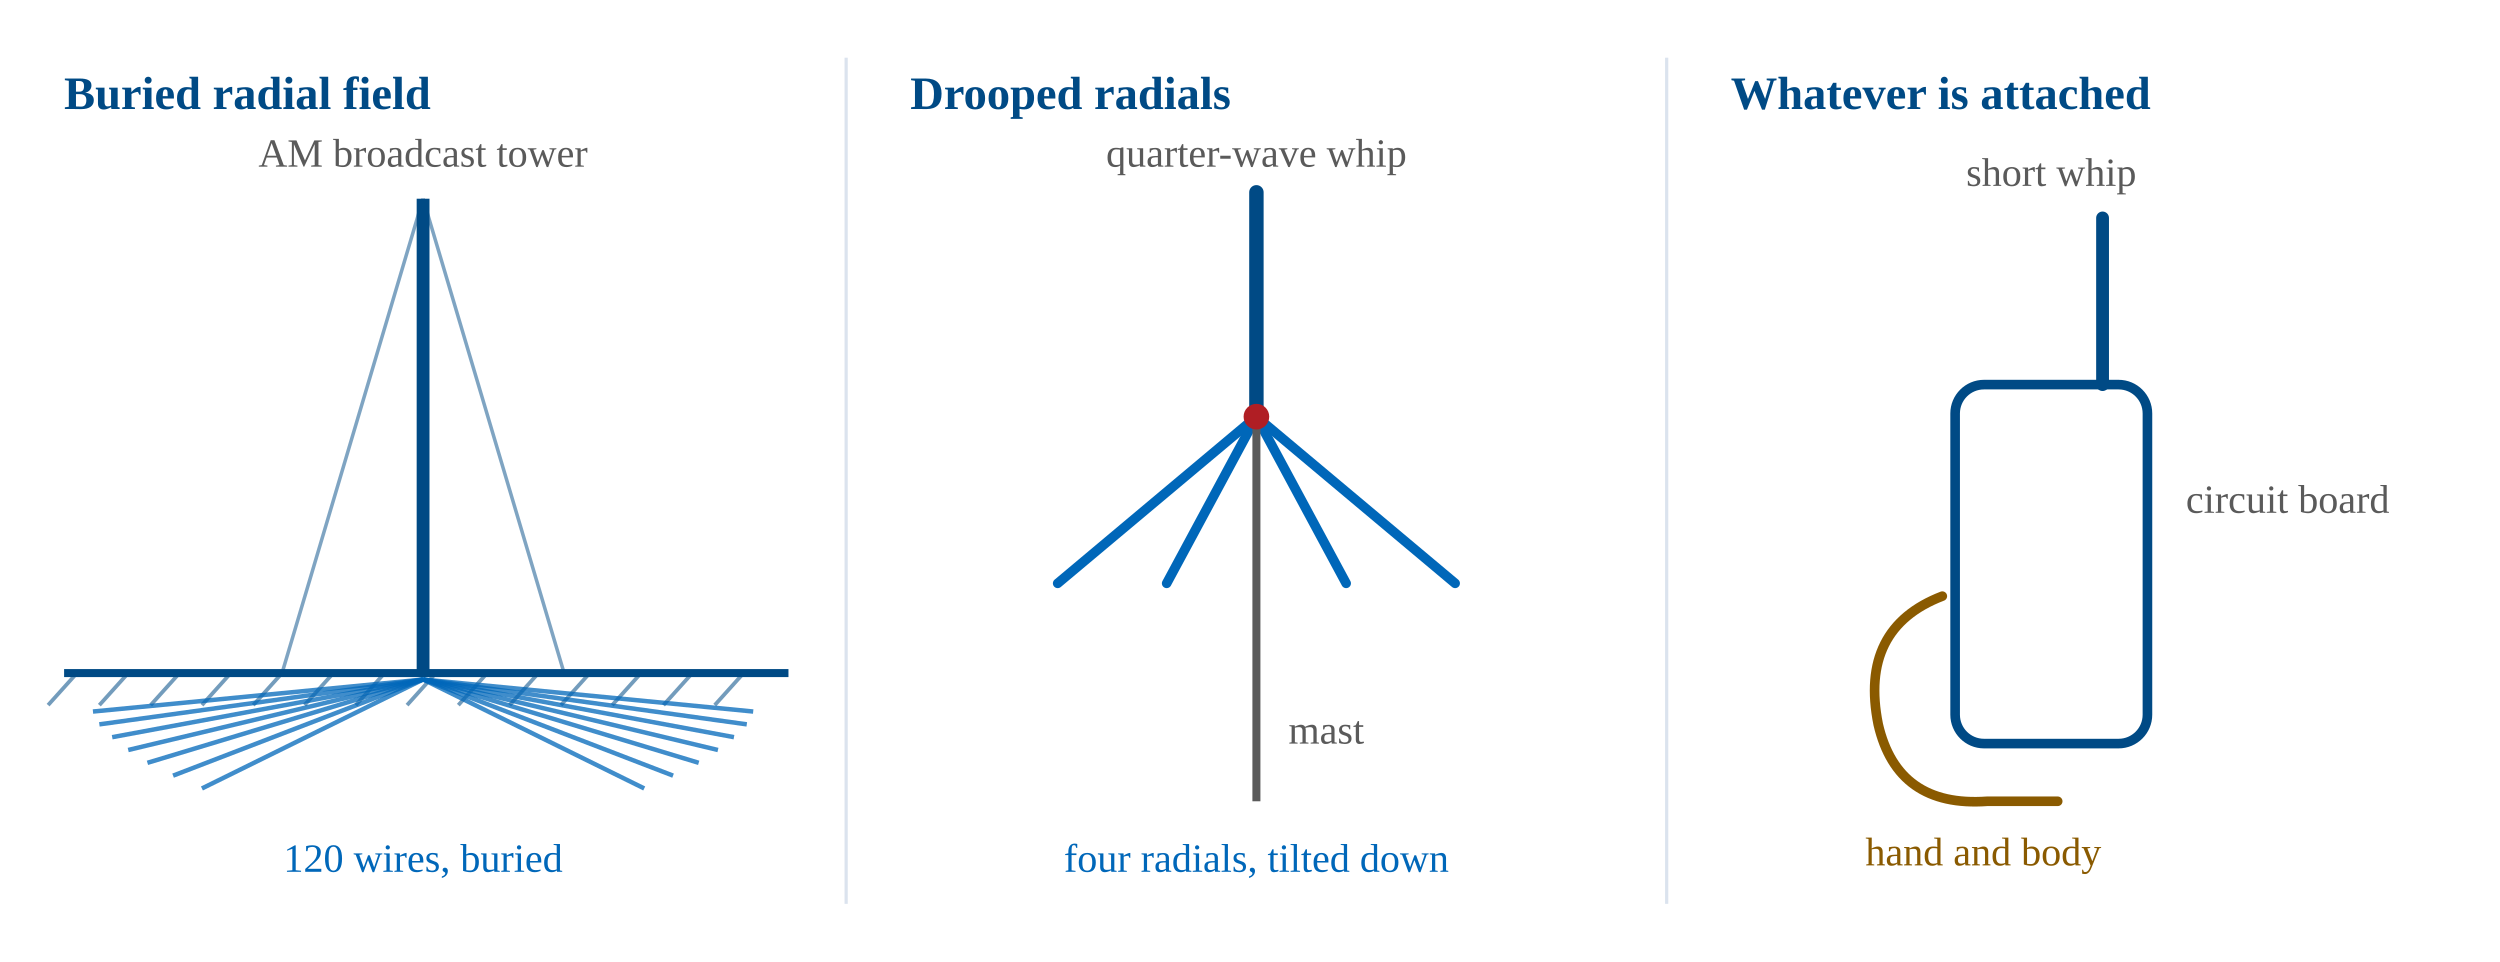
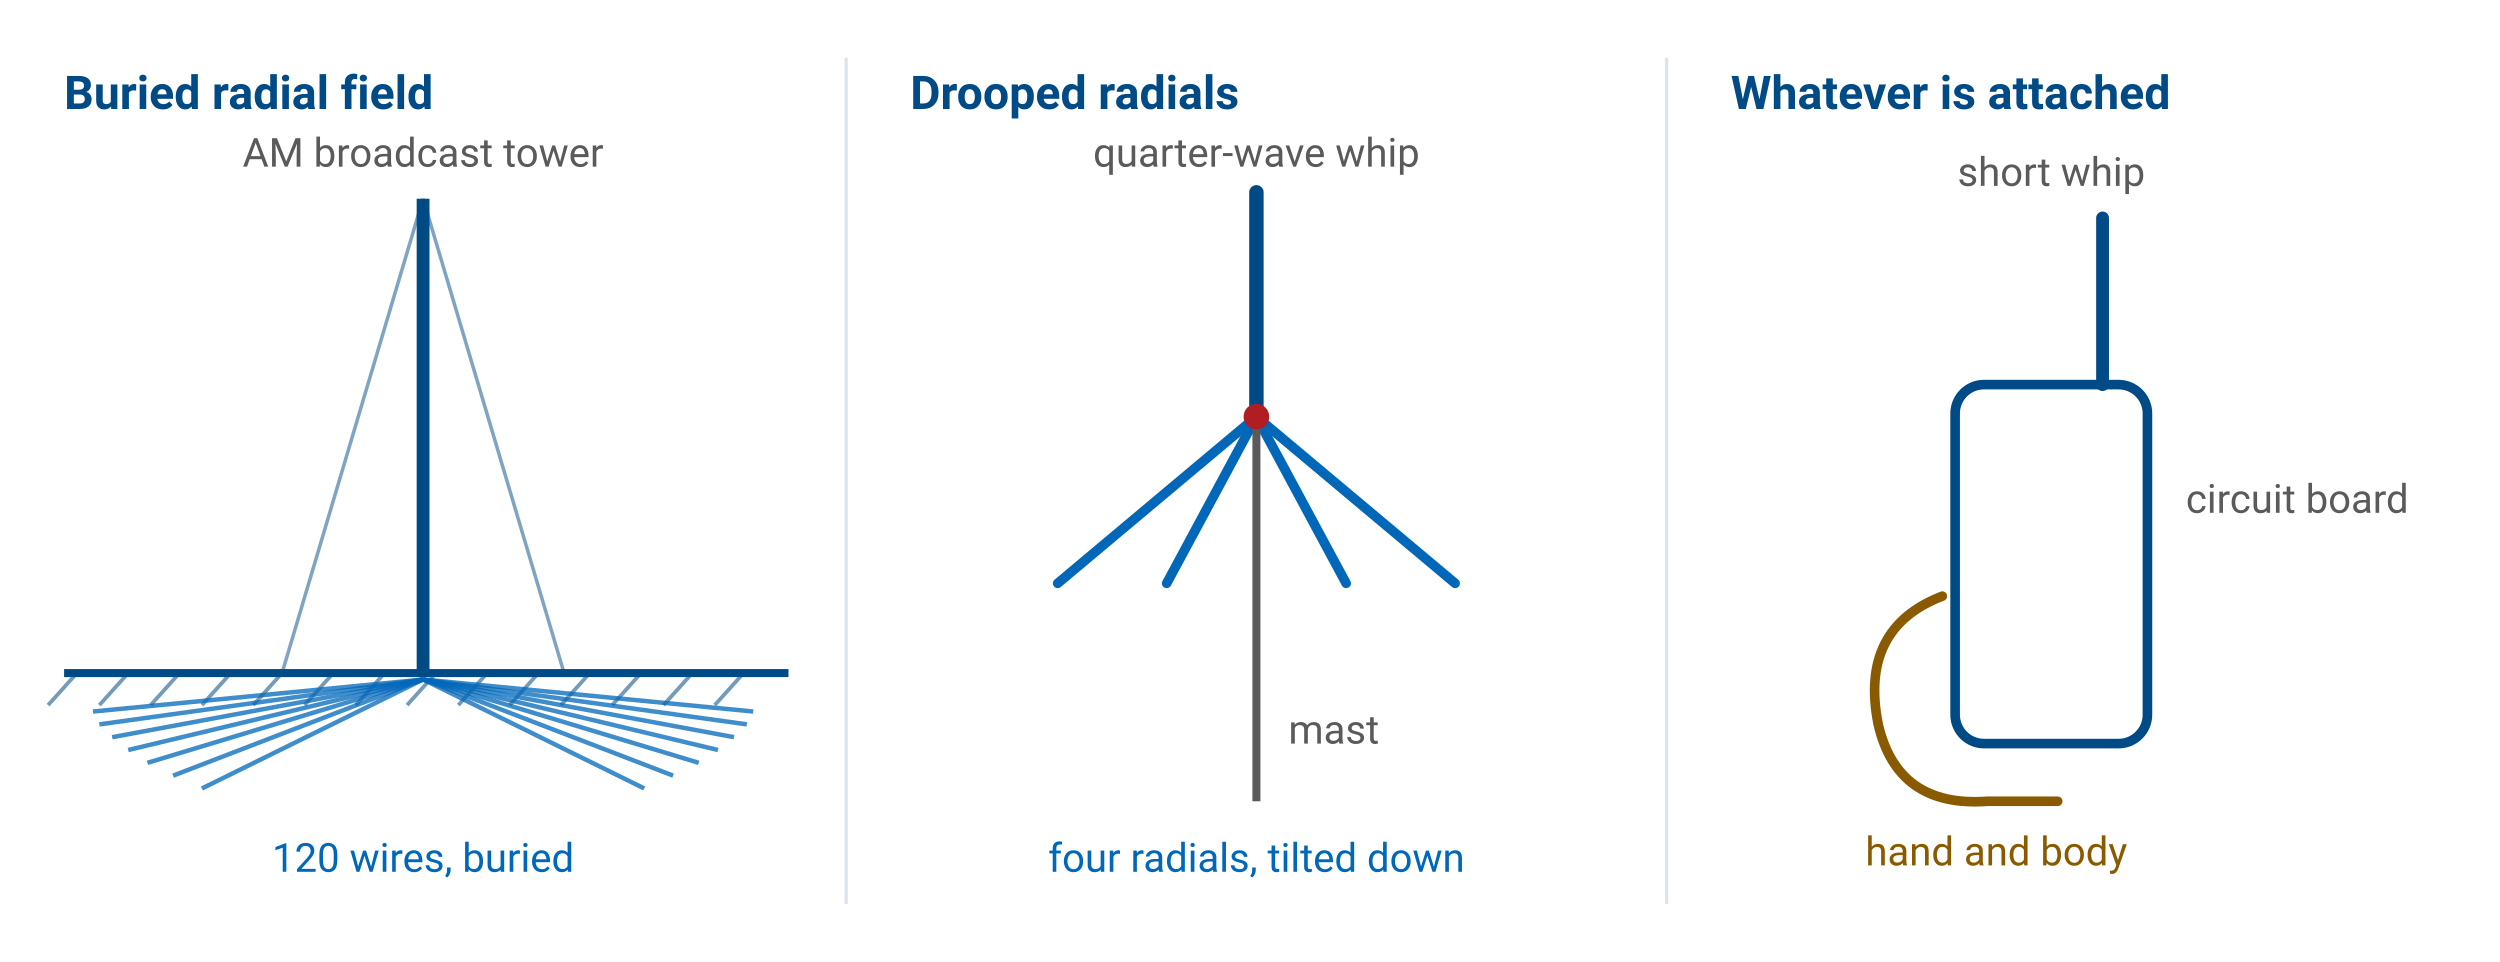
- <svg xmlns="http://www.w3.org/2000/svg" viewBox="0 0 780 300" role="img" aria-label="Three ways to give a monopole a ground: a buried radial field, drooping quarter-wave radials, and a handheld counterpoise">
+ <svg xmlns="http://www.w3.org/2000/svg" font-family="'Source Sans Pro', 'Segoe UI', Roboto, Helvetica, Arial, sans-serif" viewBox="0 0 780 300" role="img" aria-label="Three ways to give a monopole a ground: a buried radial field, drooping quarter-wave radials, and a handheld counterpoise">
  <line x1="264" y1="18" x2="264" y2="282" stroke="#dbe3ee" stroke-width="1" />
  <line x1="520" y1="18" x2="520" y2="282" stroke="#dbe3ee" stroke-width="1" />
  <text x="20" y="34" fill="#004a85" font-size="14.5" font-weight="700">Buried radial field</text>
  <line x1="20" y1="210" x2="246" y2="210" stroke="#004a85" stroke-width="2.5" />
  <line x1="24" y1="210" x2="15" y2="220" stroke="#004a85" stroke-width="1.2" opacity="0.55" />
  <line x1="40" y1="210" x2="31" y2="220" stroke="#004a85" stroke-width="1.2" opacity="0.55" />
  <line x1="56" y1="210" x2="47" y2="220" stroke="#004a85" stroke-width="1.2" opacity="0.55" />
  <line x1="72" y1="210" x2="63" y2="220" stroke="#004a85" stroke-width="1.2" opacity="0.55" />
  <line x1="88" y1="210" x2="79" y2="220" stroke="#004a85" stroke-width="1.2" opacity="0.55" />
  <line x1="104" y1="210" x2="95" y2="220" stroke="#004a85" stroke-width="1.2" opacity="0.55" />
  <line x1="120" y1="210" x2="111" y2="220" stroke="#004a85" stroke-width="1.2" opacity="0.55" />
  <line x1="136" y1="210" x2="127" y2="220" stroke="#004a85" stroke-width="1.2" opacity="0.55" />
  <line x1="152" y1="210" x2="143" y2="220" stroke="#004a85" stroke-width="1.2" opacity="0.55" />
  <line x1="168" y1="210" x2="159" y2="220" stroke="#004a85" stroke-width="1.2" opacity="0.55" />
  <line x1="184" y1="210" x2="175" y2="220" stroke="#004a85" stroke-width="1.2" opacity="0.55" />
  <line x1="200" y1="210" x2="191" y2="220" stroke="#004a85" stroke-width="1.2" opacity="0.55" />
  <line x1="216" y1="210" x2="207" y2="220" stroke="#004a85" stroke-width="1.2" opacity="0.55" />
  <line x1="232" y1="210" x2="223" y2="220" stroke="#004a85" stroke-width="1.2" opacity="0.55" />
  <line x1="132" y1="210" x2="132" y2="62" stroke="#004a85" stroke-width="4" />
  <line x1="132" y1="62" x2="88.0" y2="210" stroke="#004a85" stroke-width="1.1" opacity="0.5" />
  <line x1="132" y1="62" x2="176.0" y2="210" stroke="#004a85" stroke-width="1.1" opacity="0.5" />
  <line x1="132" y1="212" x2="29" y2="222" stroke="#0067b9" stroke-width="1.4" opacity="0.75" />
  <line x1="132" y1="212" x2="235" y2="222" stroke="#0067b9" stroke-width="1.4" opacity="0.75" />
  <line x1="132" y1="212" x2="31" y2="226" stroke="#0067b9" stroke-width="1.4" opacity="0.75" />
  <line x1="132" y1="212" x2="233" y2="226" stroke="#0067b9" stroke-width="1.4" opacity="0.75" />
  <line x1="132" y1="212" x2="35" y2="230" stroke="#0067b9" stroke-width="1.4" opacity="0.75" />
  <line x1="132" y1="212" x2="229" y2="230" stroke="#0067b9" stroke-width="1.4" opacity="0.75" />
  <line x1="132" y1="212" x2="40" y2="234" stroke="#0067b9" stroke-width="1.4" opacity="0.75" />
  <line x1="132" y1="212" x2="224" y2="234" stroke="#0067b9" stroke-width="1.4" opacity="0.75" />
  <line x1="132" y1="212" x2="46" y2="238" stroke="#0067b9" stroke-width="1.4" opacity="0.75" />
  <line x1="132" y1="212" x2="218" y2="238" stroke="#0067b9" stroke-width="1.4" opacity="0.75" />
  <line x1="132" y1="212" x2="54" y2="242" stroke="#0067b9" stroke-width="1.4" opacity="0.75" />
  <line x1="132" y1="212" x2="210" y2="242" stroke="#0067b9" stroke-width="1.4" opacity="0.75" />
  <line x1="132" y1="212" x2="63" y2="246" stroke="#0067b9" stroke-width="1.4" opacity="0.75" />
  <line x1="132" y1="212" x2="201" y2="246" stroke="#0067b9" stroke-width="1.4" opacity="0.75" />
  <text x="132" y="272" fill="#0067b9" font-size="12.5" text-anchor="middle">120 wires, buried</text>
  <text x="132" y="52" fill="#5a5a5a" font-size="12.5" text-anchor="middle">AM broadcast tower</text>
  <text x="284" y="34" fill="#004a85" font-size="14.5" font-weight="700">Drooped radials</text>
  <line x1="392" y1="130" x2="392" y2="60" stroke="#004a85" stroke-width="4.5" stroke-linecap="round" />
  <line x1="392" y1="130" x2="330" y2="182" stroke="#0067b9" stroke-width="3" stroke-linecap="round" />
  <line x1="392" y1="130" x2="364" y2="182" stroke="#0067b9" stroke-width="3" stroke-linecap="round" />
  <line x1="392" y1="130" x2="454" y2="182" stroke="#0067b9" stroke-width="3" stroke-linecap="round" />
  <line x1="392" y1="130" x2="420" y2="182" stroke="#0067b9" stroke-width="3" stroke-linecap="round" />
  <line x1="392" y1="130" x2="392" y2="250" stroke="#5a5a5a" stroke-width="2.5" />
  <circle cx="392" cy="130" r="4" fill="#b01e24" />
  <text x="392" y="52" fill="#5a5a5a" font-size="12.5" text-anchor="middle">quarter-wave whip</text>
  <text x="392" y="272" fill="#0067b9" font-size="12.5" text-anchor="middle">four radials, tilted down</text>
  <text x="402" y="232" fill="#5a5a5a" font-size="12.5">mast</text>
  <text x="540" y="34" fill="#004a85" font-size="14.5" font-weight="700">Whatever is attached</text>
  <rect x="610" y="120" width="60" height="112" rx="9" fill="none" stroke="#004a85" stroke-width="3" />
  <line x1="656" y1="120" x2="656" y2="68" stroke="#004a85" stroke-width="4" stroke-linecap="round" />
  <path d="M 606 186 q -26 10 -20 40 q 6 26 34 24 l 22 0" fill="none" stroke="#8a5a00" stroke-width="3" stroke-linecap="round" />
  <text x="582" y="270" fill="#8a5a00" font-size="12.5">hand and body</text>
  <text x="682" y="160" fill="#5a5a5a" font-size="12.5">circuit board</text>
  <text x="640" y="58" fill="#5a5a5a" font-size="12.5" text-anchor="middle">short whip</text>
</svg>
